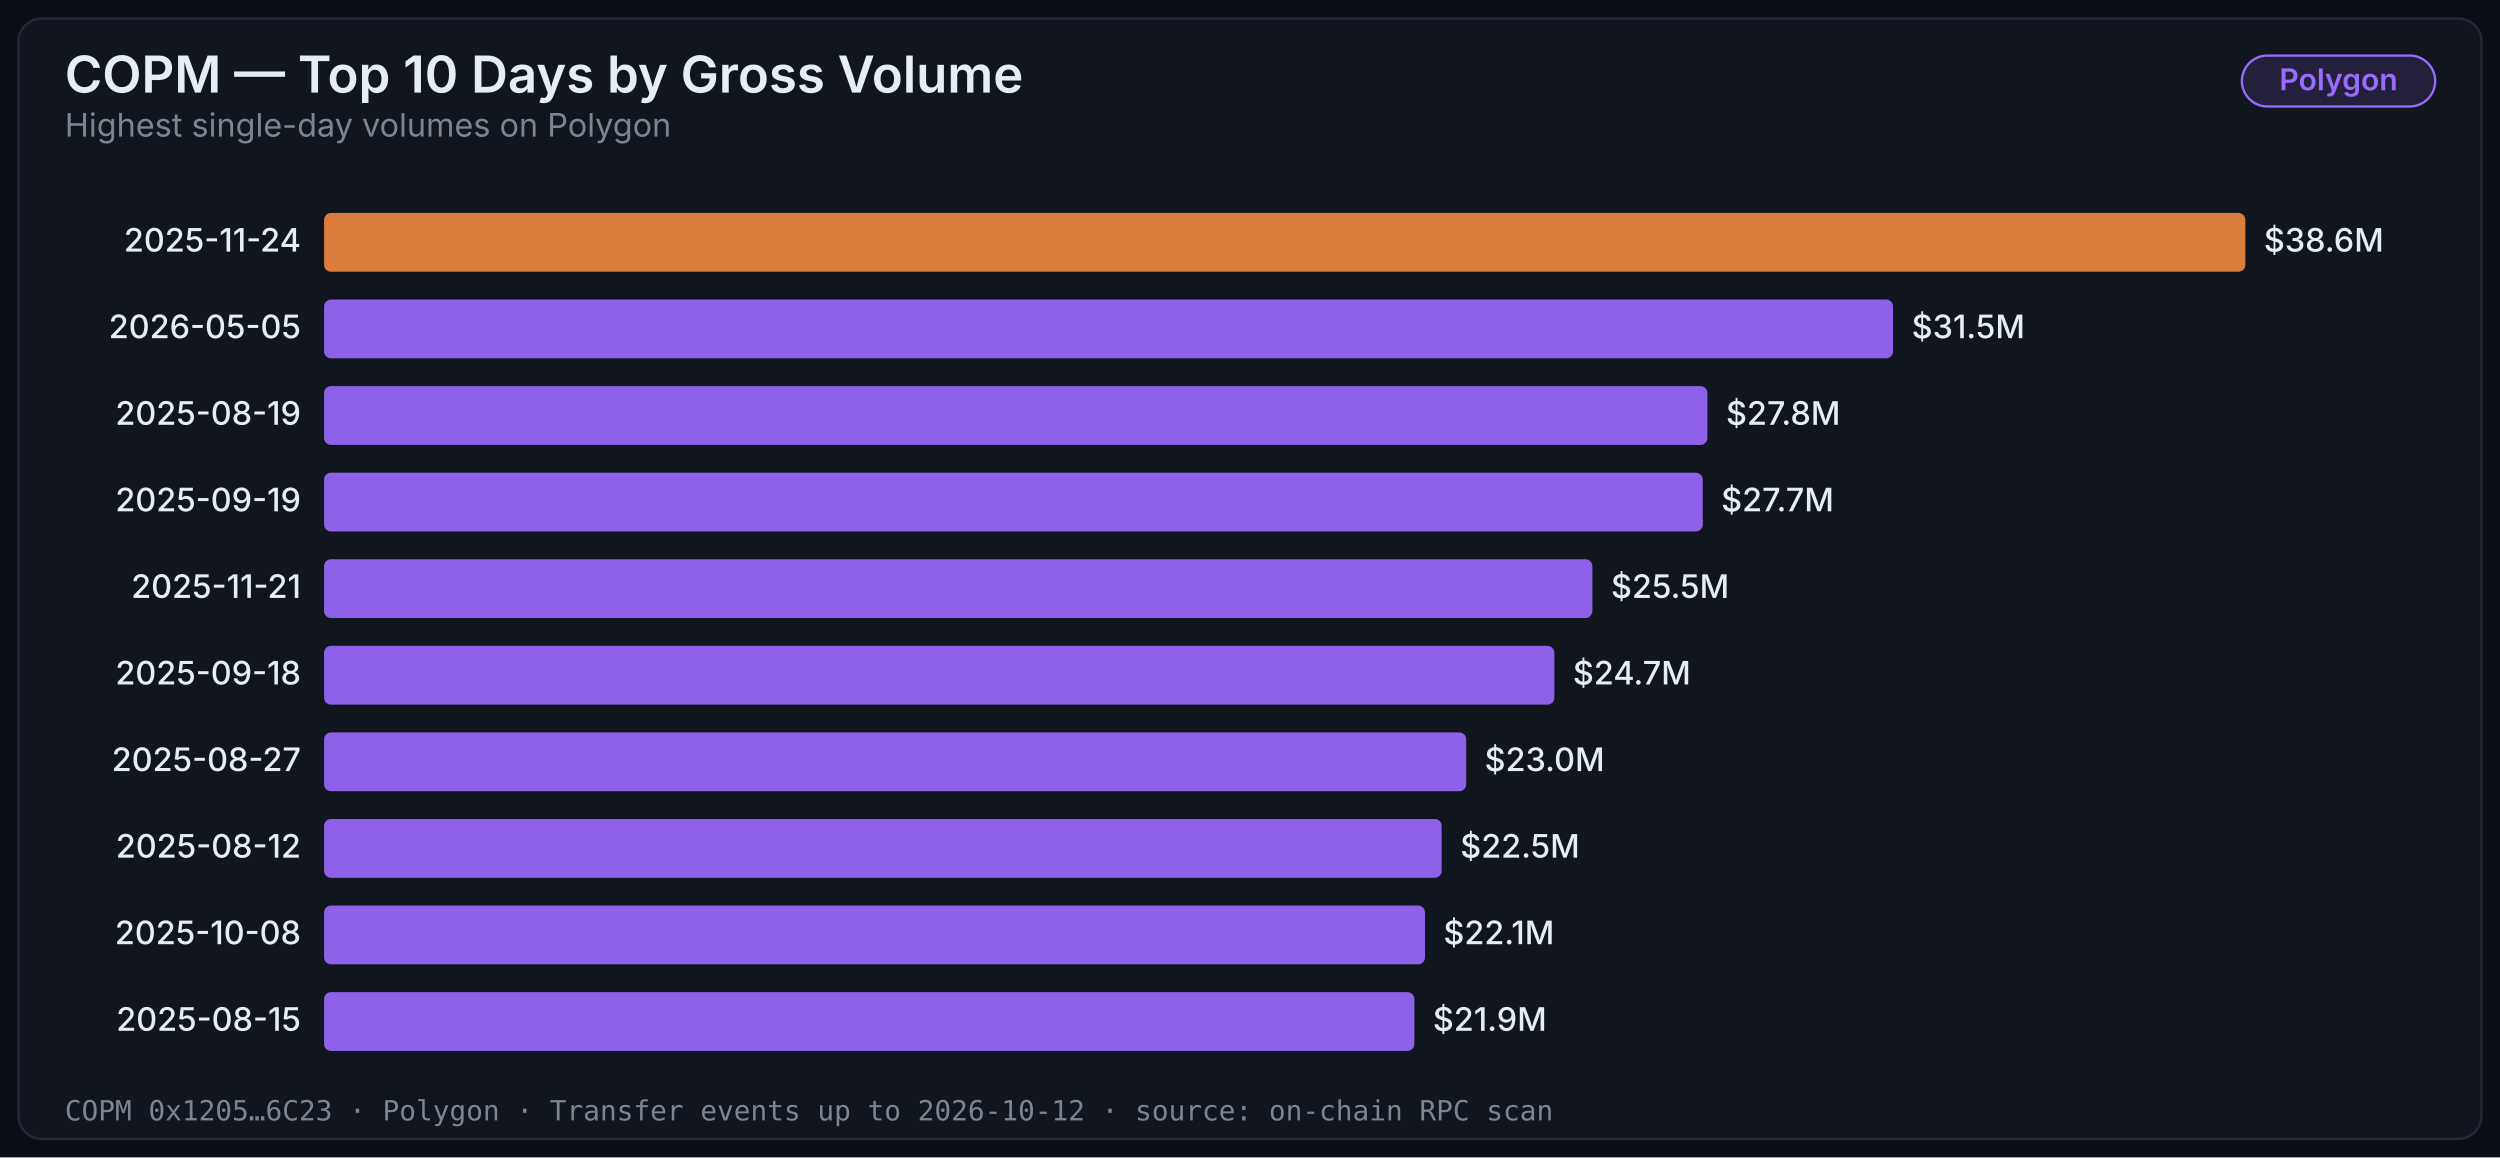
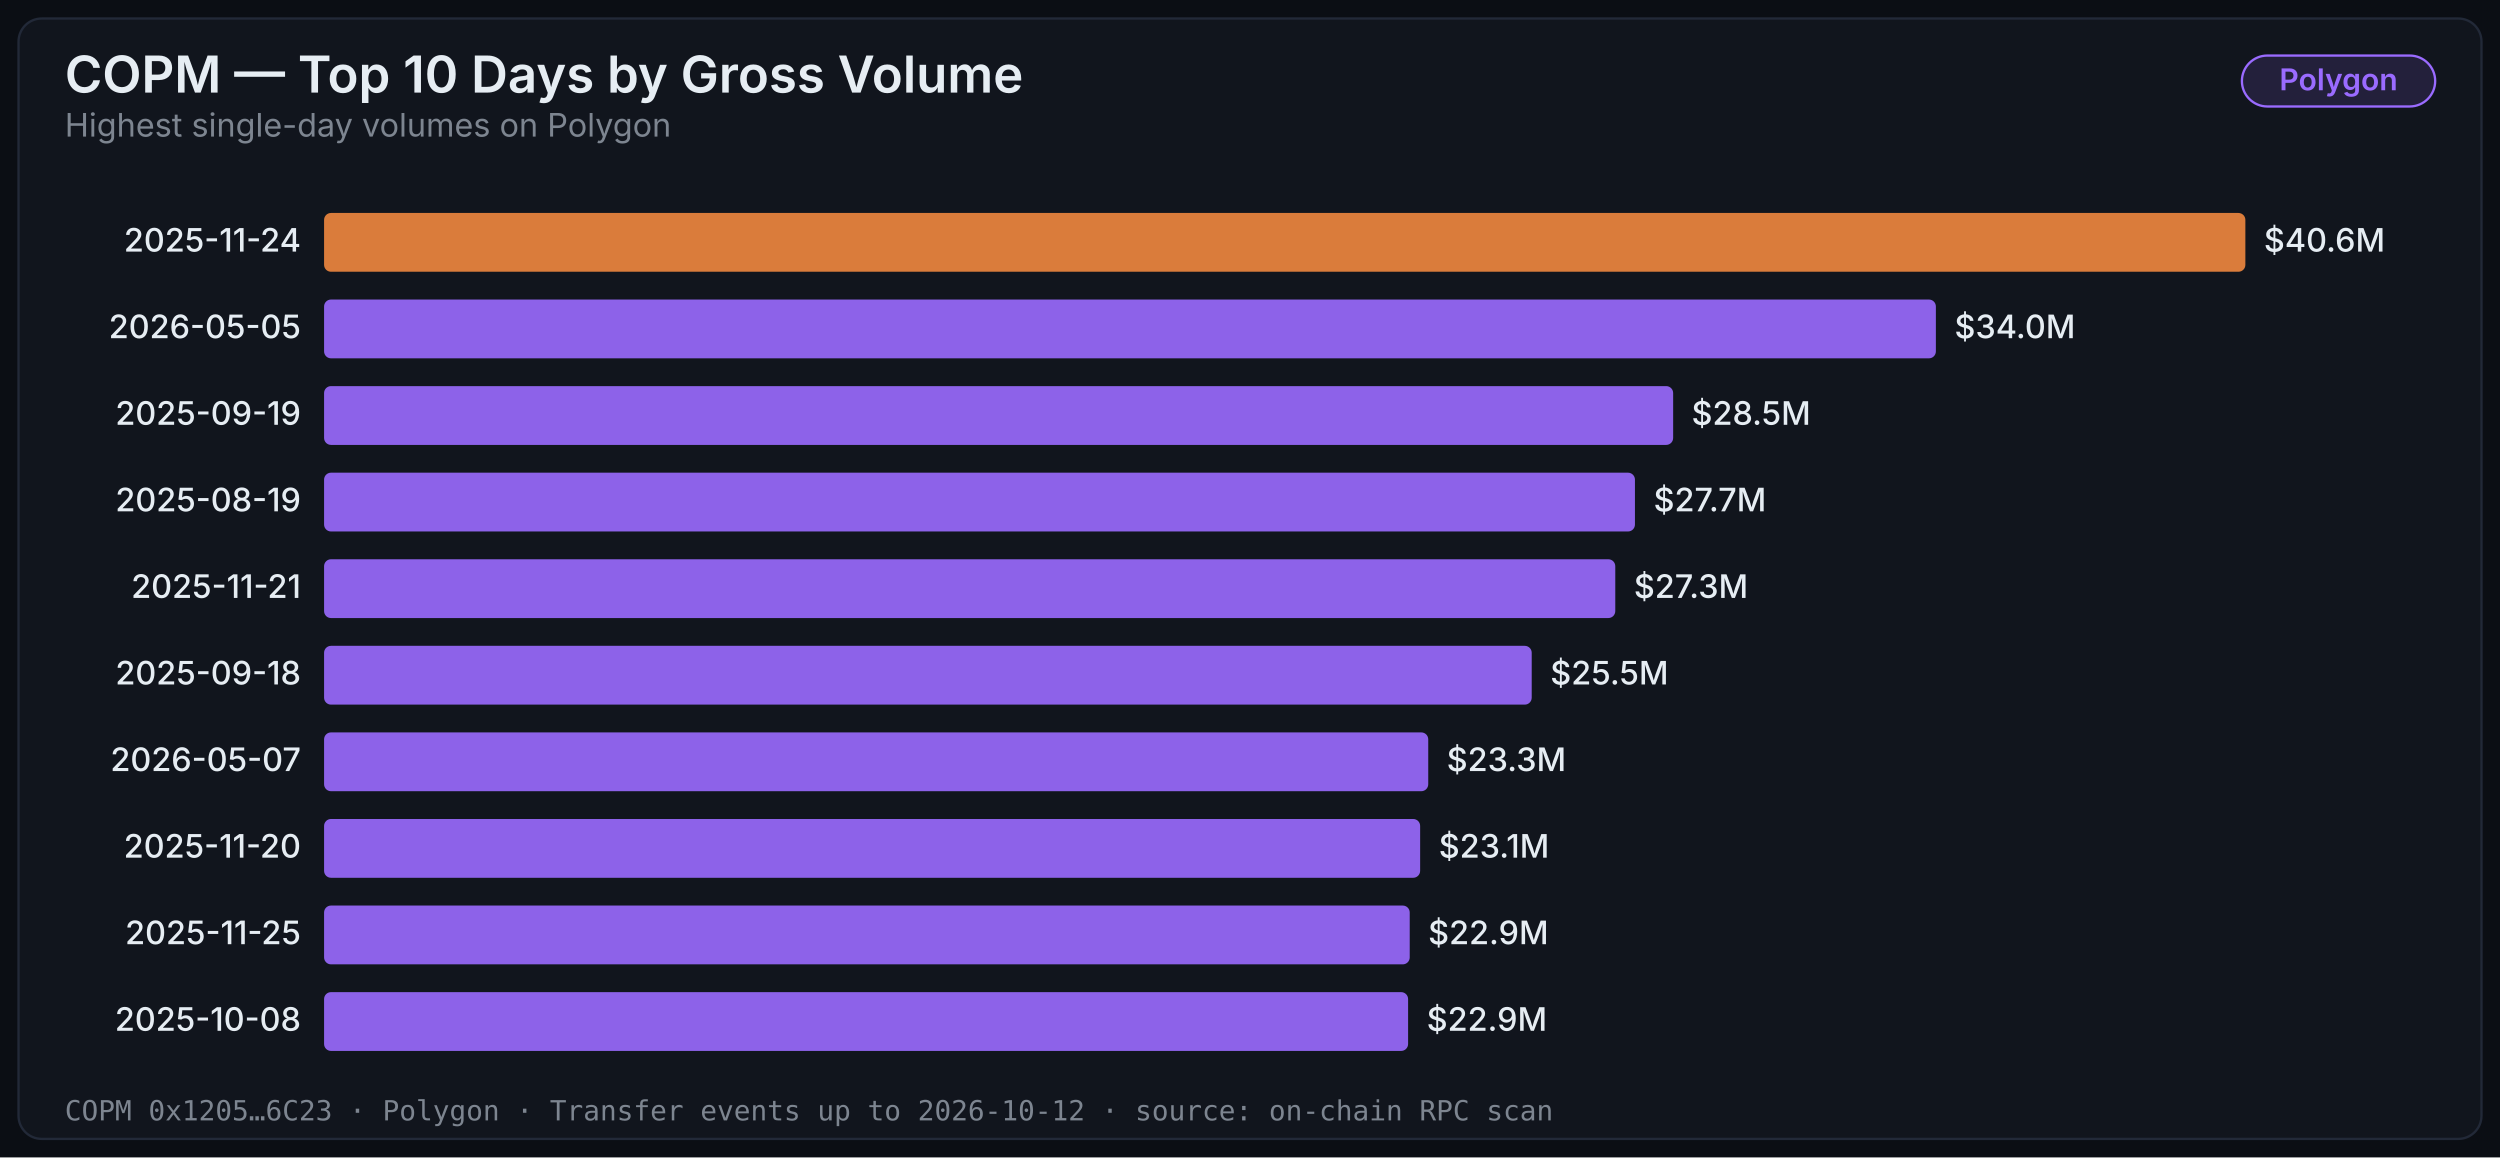
<svg xmlns="http://www.w3.org/2000/svg" width="1080" height="500" viewBox="0 0 1080 500" role="img" aria-label="COPM — Top 10 Days by Gross Volume">
  <style>
    .title { font: 600 22px -apple-system, 'Segoe UI', system-ui, sans-serif; fill: #e6edf3; }
    .subtitle { font: 400 14px -apple-system, 'Segoe UI', system-ui, sans-serif; fill: #7d8590; }
    .axis { font: 400 13px -apple-system, 'Segoe UI', system-ui, sans-serif; fill: #8b949e; }
    .label { font: 500 14px -apple-system, 'Segoe UI', system-ui, sans-serif; fill: #e6edf3; }
    .annot { font: 600 13px -apple-system, 'Segoe UI', system-ui, sans-serif; }
    .badge { font: 600 13px -apple-system, 'Segoe UI', system-ui, sans-serif; }
    .footer { font: 400 12px ui-monospace, 'SF Mono', Menlo, monospace; fill: #7d8590; }
  </style>
  <defs />
  <rect width="1080" height="500" fill="#0b0e14" />
  <rect x="8" y="8" width="1064" height="484" rx="10" fill="#11151d" stroke="#222938" stroke-width="1" />
  <text x="28" y="40" class="title">COPM — Top 10 Days by Gross Volume</text>
  <rect x="968.5" y="24" width="83.5" height="22" rx="11" fill="#9a6bff22" stroke="#9a6bff" stroke-width="1" />
  <text x="1010.25" y="39" class="badge" fill="#9a6bff" text-anchor="middle">Polygon</text>
  <text x="28" y="59" class="subtitle">Highest single-day volumes on Polygon</text>
  <text x="130" y="108.7" class="label" text-anchor="end">2025-11-24</text>
  <rect x="140" y="92.0" width="830.0" height="25.4" fill="#f0883e" fill-opacity="0.9" rx="3" />
-   <text x="978" y="108.7" class="label">$38.6M</text>
+   <text x="978" y="108.7" class="label">$40.6M</text>
  <text x="130" y="146.1" class="label" text-anchor="end">2026-05-05</text>
-   <rect x="140" y="129.4" width="677.8" height="25.4" fill="#9a6bff" fill-opacity="0.9" rx="3" />
-   <text x="825.841" y="146.1" class="label">$31.5M</text>
-   <text x="130" y="183.5" class="label" text-anchor="end">2025-08-19</text>
-   <rect x="140" y="166.8" width="597.6" height="25.4" fill="#9a6bff" fill-opacity="0.9" rx="3" />
-   <text x="745.641" y="183.5" class="label">$27.8M</text>
-   <text x="130" y="220.9" class="label" text-anchor="end">2025-09-19</text>
-   <rect x="140" y="204.2" width="595.6" height="25.4" fill="#9a6bff" fill-opacity="0.9" rx="3" />
-   <text x="743.557" y="220.9" class="label">$27.7M</text>
+   <rect x="140" y="129.4" width="696.3" height="25.4" fill="#9a6bff" fill-opacity="0.9" rx="3" />
+   <text x="844.341" y="146.1" class="label">$34.0M</text>
+   <text x="130" y="183.5" class="label" text-anchor="end">2025-09-19</text>
+   <rect x="140" y="166.8" width="582.8" height="25.4" fill="#9a6bff" fill-opacity="0.9" rx="3" />
+   <text x="730.754" y="183.5" class="label">$28.5M</text>
+   <text x="130" y="220.9" class="label" text-anchor="end">2025-08-19</text>
+   <rect x="140" y="204.2" width="566.3" height="25.4" fill="#9a6bff" fill-opacity="0.9" rx="3" />
+   <text x="714.345" y="220.9" class="label">$27.7M</text>
  <text x="130" y="258.3" class="label" text-anchor="end">2025-11-21</text>
-   <rect x="140" y="241.6" width="547.9" height="25.4" fill="#9a6bff" fill-opacity="0.9" rx="3" />
-   <text x="695.945" y="258.3" class="label">$25.5M</text>
+   <rect x="140" y="241.6" width="557.8" height="25.4" fill="#9a6bff" fill-opacity="0.9" rx="3" />
+   <text x="705.831" y="258.3" class="label">$27.3M</text>
  <text x="130" y="295.7" class="label" text-anchor="end">2025-09-18</text>
-   <rect x="140" y="279.0" width="531.5" height="25.4" fill="#9a6bff" fill-opacity="0.9" rx="3" />
-   <text x="679.492" y="295.7" class="label">$24.7M</text>
-   <text x="130" y="333.1" class="label" text-anchor="end">2025-08-27</text>
-   <rect x="140" y="316.4" width="493.4" height="25.4" fill="#9a6bff" fill-opacity="0.9" rx="3" />
-   <text x="641.359" y="333.1" class="label">$23.0M</text>
-   <text x="130" y="370.5" class="label" text-anchor="end">2025-08-12</text>
-   <rect x="140" y="353.8" width="482.8" height="25.4" fill="#9a6bff" fill-opacity="0.9" rx="3" />
-   <text x="630.843" y="370.5" class="label">$22.5M</text>
-   <text x="130" y="407.9" class="label" text-anchor="end">2025-10-08</text>
-   <rect x="140" y="391.2" width="475.6" height="25.4" fill="#9a6bff" fill-opacity="0.9" rx="3" />
-   <text x="623.565" y="407.9" class="label">$22.1M</text>
-   <text x="130" y="445.3" class="label" text-anchor="end">2025-08-15</text>
-   <rect x="140" y="428.6" width="471.0" height="25.4" fill="#9a6bff" fill-opacity="0.9" rx="3" />
-   <text x="618.996" y="445.3" class="label">$21.9M</text>
+   <rect x="140" y="279.0" width="521.7" height="25.4" fill="#9a6bff" fill-opacity="0.9" rx="3" />
+   <text x="669.733" y="295.7" class="label">$25.5M</text>
+   <text x="130" y="333.1" class="label" text-anchor="end">2026-05-07</text>
+   <rect x="140" y="316.4" width="477.0" height="25.4" fill="#9a6bff" fill-opacity="0.9" rx="3" />
+   <text x="624.979" y="333.1" class="label">$23.3M</text>
+   <text x="130" y="370.5" class="label" text-anchor="end">2025-11-20</text>
+   <rect x="140" y="353.8" width="473.5" height="25.4" fill="#9a6bff" fill-opacity="0.9" rx="3" />
+   <text x="621.545" y="370.5" class="label">$23.1M</text>
+   <text x="130" y="407.9" class="label" text-anchor="end">2025-11-25</text>
+   <rect x="140" y="391.2" width="469.0" height="25.4" fill="#9a6bff" fill-opacity="0.9" rx="3" />
+   <text x="616.963" y="407.9" class="label">$22.9M</text>
+   <text x="130" y="445.3" class="label" text-anchor="end">2025-10-08</text>
+   <rect x="140" y="428.6" width="468.3" height="25.4" fill="#9a6bff" fill-opacity="0.9" rx="3" />
+   <text x="616.339" y="445.3" class="label">$22.9M</text>
  <text x="28" y="484" class="footer">COPM 0x1205…6C23 · Polygon · Transfer events up to 2026-10-12 · source: on-chain RPC scan</text>
</svg>
